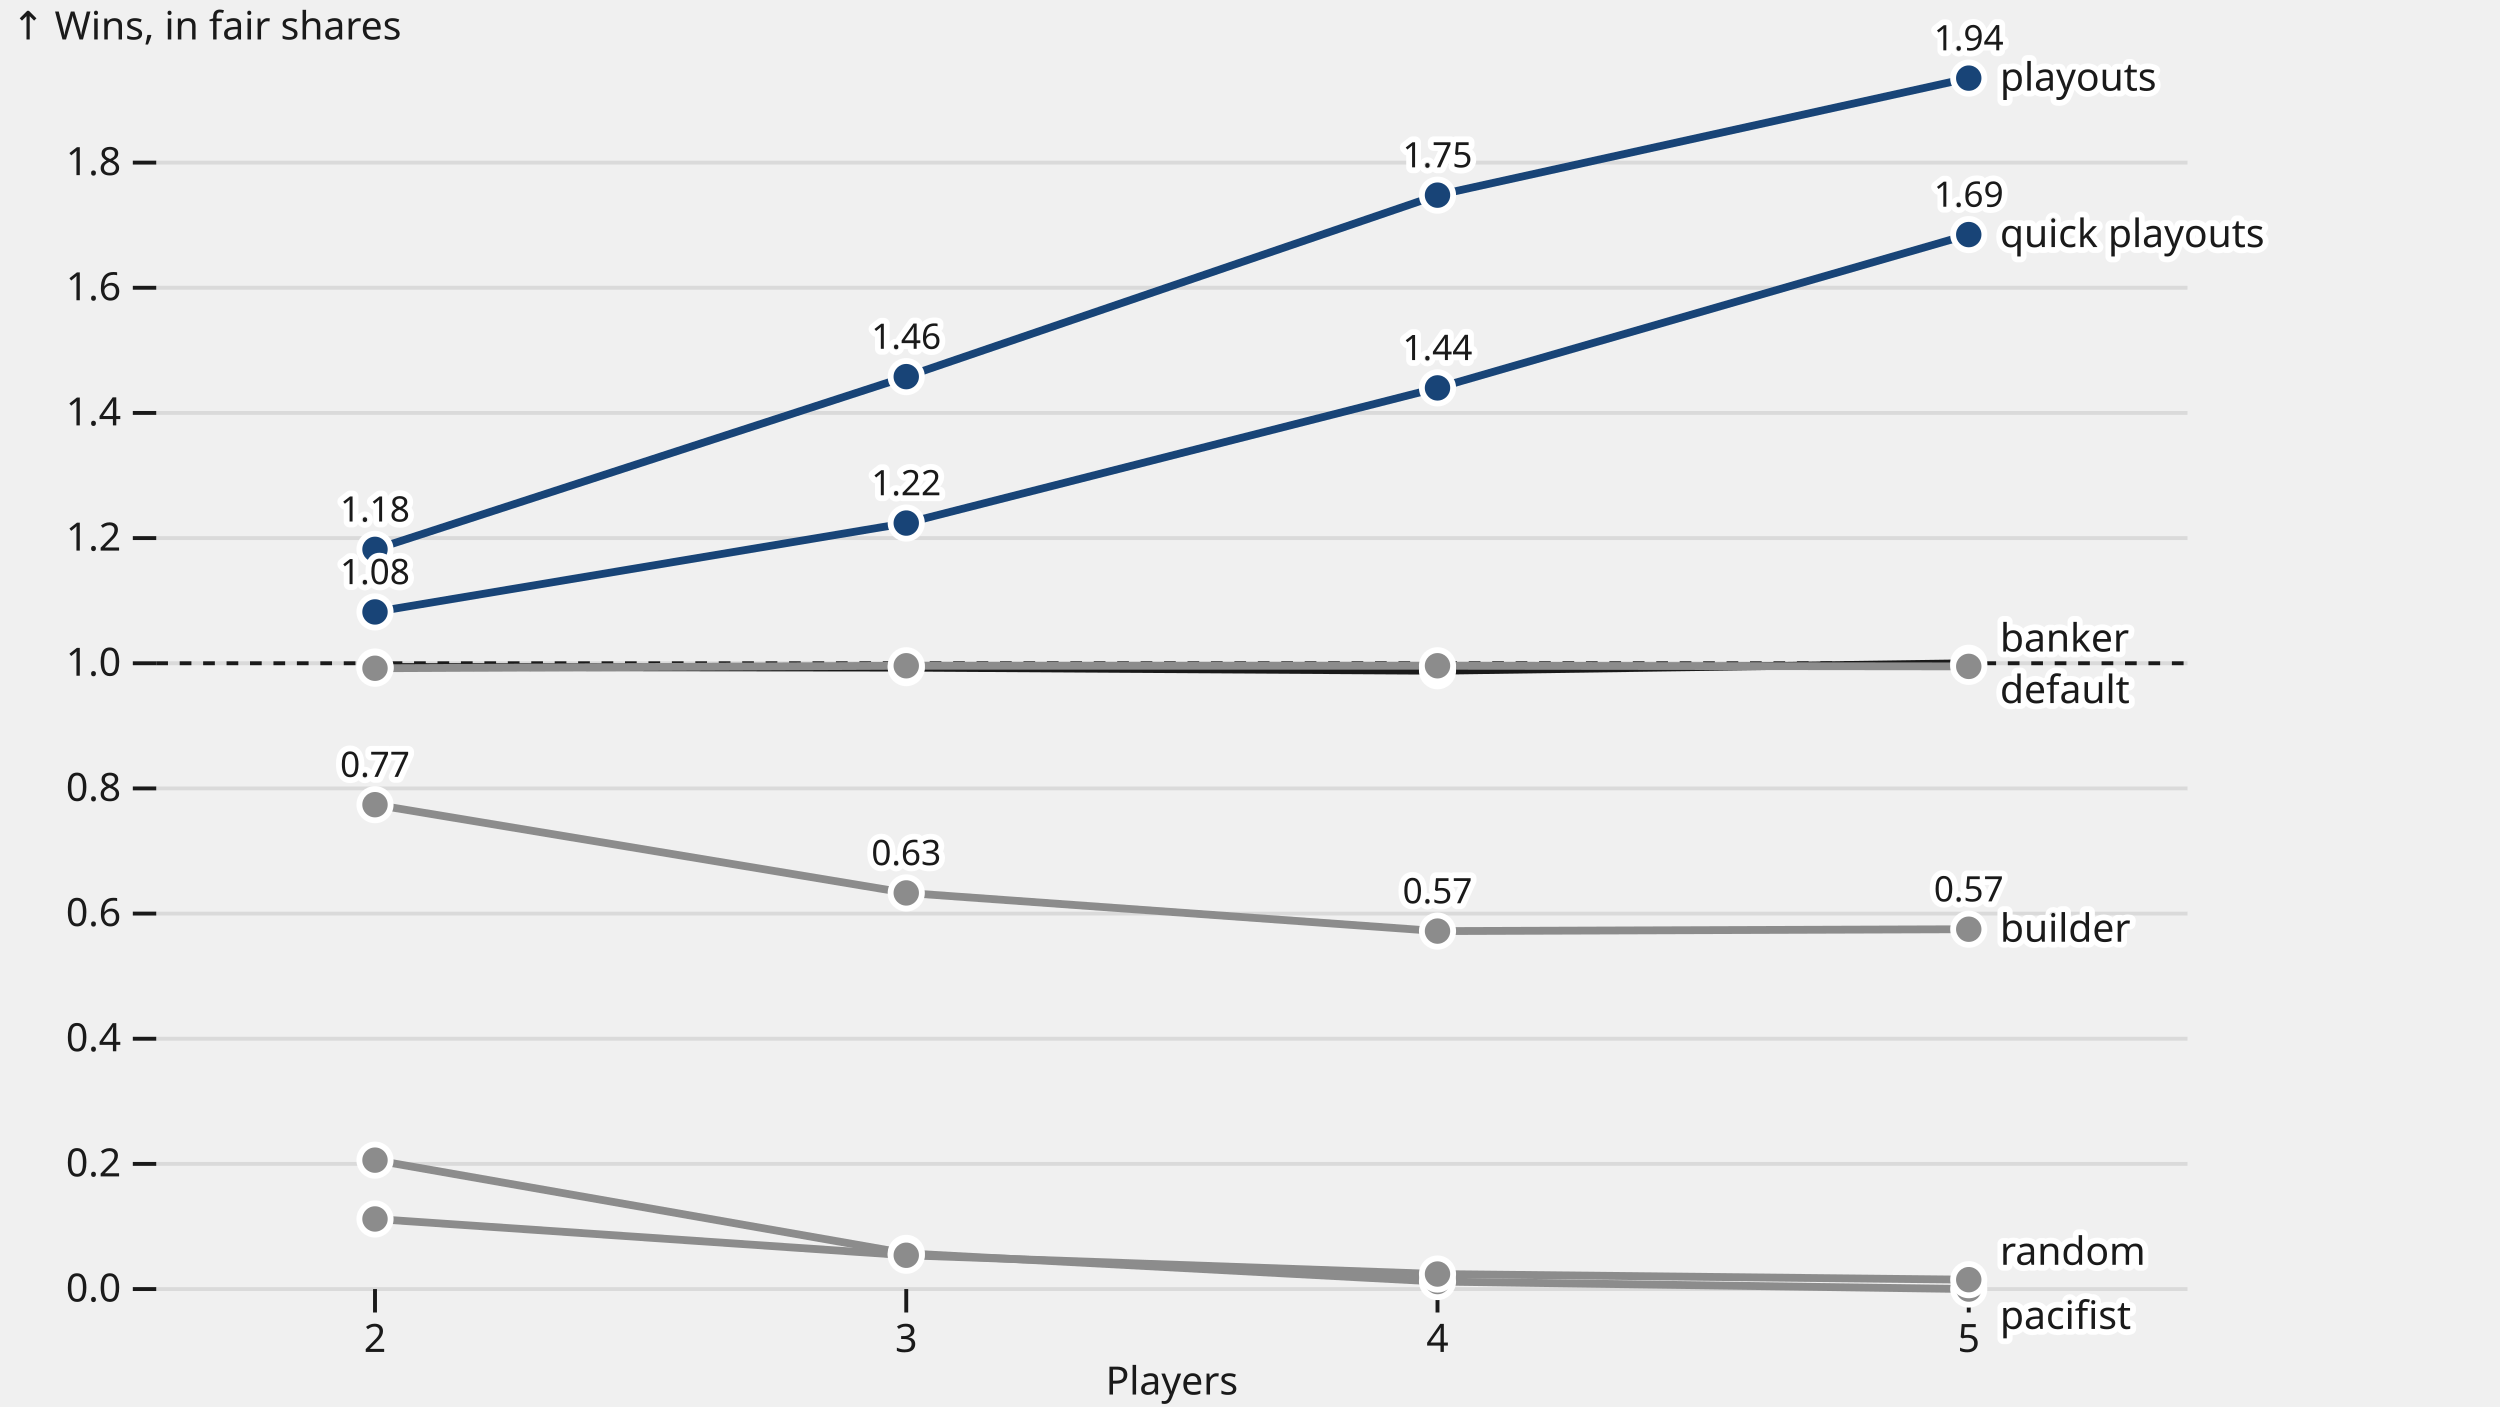
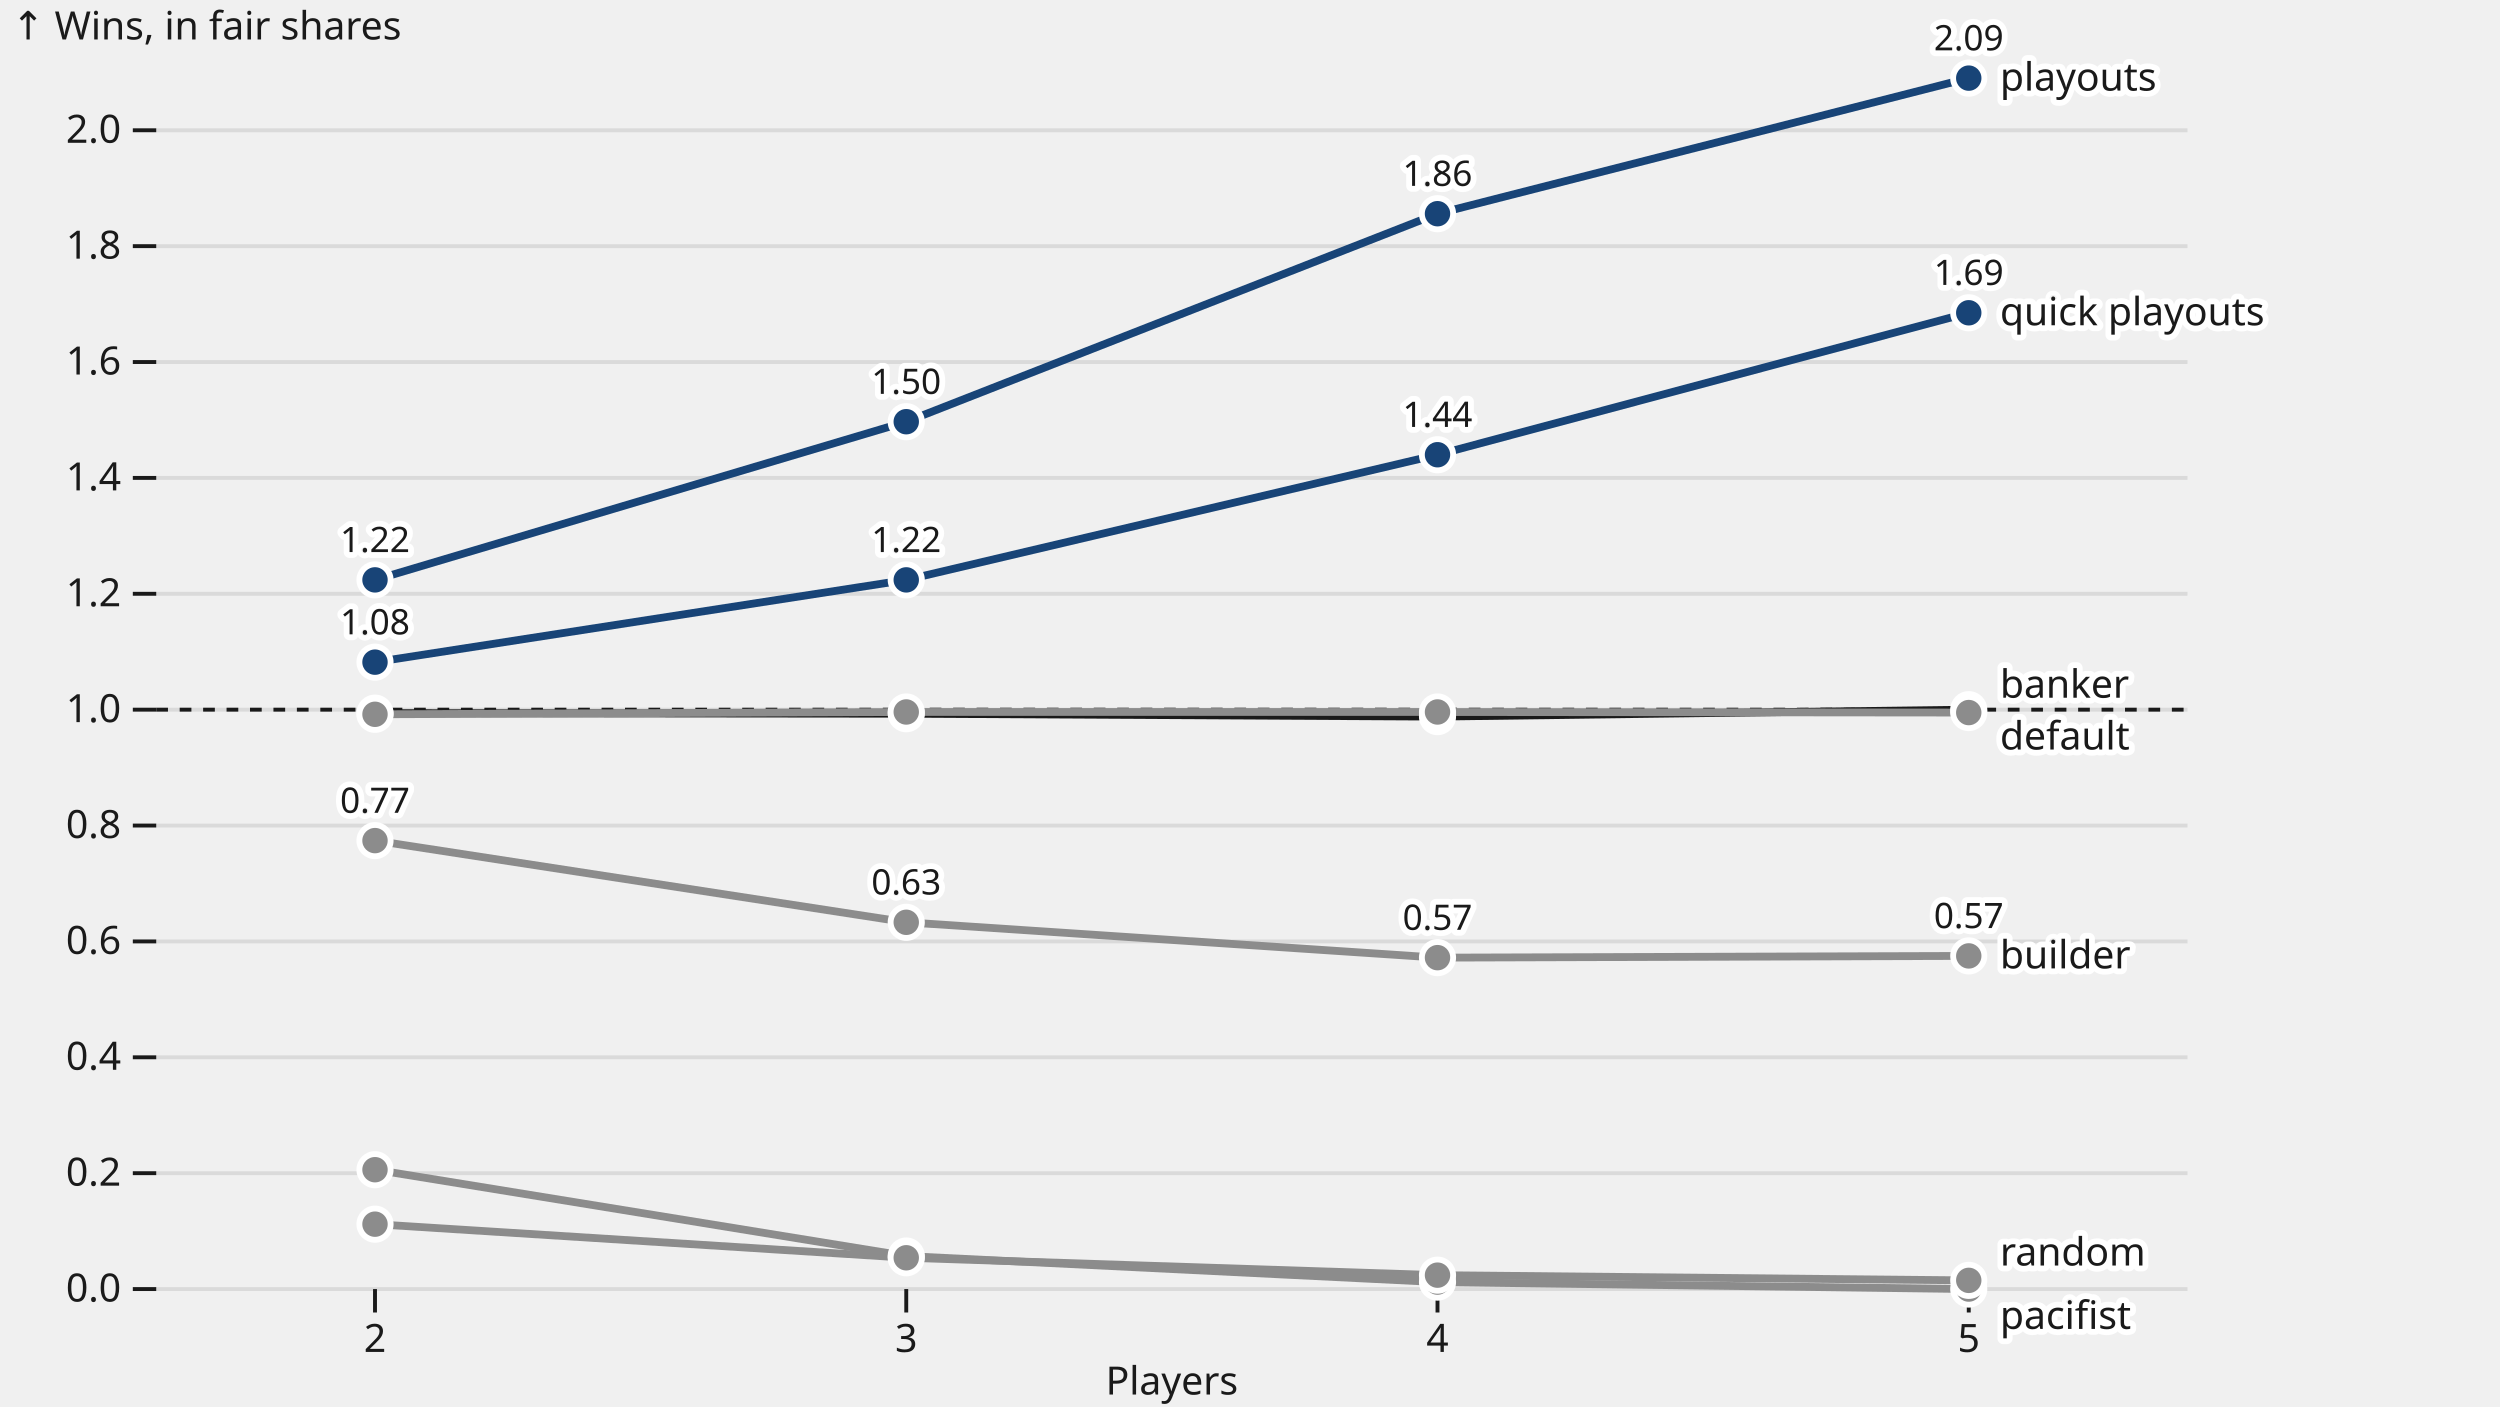
<svg xmlns="http://www.w3.org/2000/svg" class="plot-d6a7b5" fill="currentColor" font-family="system-ui, sans-serif" font-size="10" text-anchor="middle" width="640" height="360" viewBox="0 0 640 360" style="background: rgb(255, 255, 255); color: rgb(26, 26, 26);">
  <style>@media (prefers-color-scheme: dark) { :root { filter: invert(1) hue-rotate(180deg); background: none !important } }</style>
  <style>:where(.plot-d6a7b5) {
  --plot-background: white;
  display: block;
  height: auto;
  height: intrinsic;
  max-width: 100%;
}
:where(.plot-d6a7b5 text),
:where(.plot-d6a7b5 tspan) {
  white-space: pre;
}</style>
  <g aria-label="y-grid" aria-hidden="true" stroke="currentColor" stroke-opacity="0.1">
    <line x1="40" x2="560" y1="330" y2="330" />
-     <line x1="40" x2="560" y1="297.959" y2="297.959" />
-     <line x1="40" x2="560" y1="265.917" y2="265.917" />
-     <line x1="40" x2="560" y1="233.876" y2="233.876" />
-     <line x1="40" x2="560" y1="201.835" y2="201.835" />
-     <line x1="40" x2="560" y1="169.793" y2="169.793" />
-     <line x1="40" x2="560" y1="137.752" y2="137.752" />
-     <line x1="40" x2="560" y1="105.711" y2="105.711" />
-     <line x1="40" x2="560" y1="73.669" y2="73.669" />
-     <line x1="40" x2="560" y1="41.628" y2="41.628" />
+     <line x1="40" x2="560" y1="300.335" y2="300.335" />
+     <line x1="40" x2="560" y1="270.67" y2="270.67" />
+     <line x1="40" x2="560" y1="241.005" y2="241.005" />
+     <line x1="40" x2="560" y1="211.34" y2="211.34" />
+     <line x1="40" x2="560" y1="181.675" y2="181.675" />
+     <line x1="40" x2="560" y1="152.01" y2="152.01" />
+     <line x1="40" x2="560" y1="122.344" y2="122.344" />
+     <line x1="40" x2="560" y1="92.679" y2="92.679" />
+     <line x1="40" x2="560" y1="63.014" y2="63.014" />
+     <line x1="40" x2="560" y1="33.349" y2="33.349" />
  </g>
  <g aria-label="y-axis tick" aria-hidden="true" fill="none" stroke="currentColor">
    <path transform="translate(40,330)" d="M0,0L-6,0" />
-     <path transform="translate(40,297.9587)" d="M0,0L-6,0" />
-     <path transform="translate(40,265.9173)" d="M0,0L-6,0" />
-     <path transform="translate(40,233.876)" d="M0,0L-6,0" />
-     <path transform="translate(40,201.8346)" d="M0,0L-6,0" />
-     <path transform="translate(40,169.7933)" d="M0,0L-6,0" />
-     <path transform="translate(40,137.7519)" d="M0,0L-6,0" />
-     <path transform="translate(40,105.7106)" d="M0,0L-6,0" />
-     <path transform="translate(40,73.66925)" d="M0,0L-6,0" />
-     <path transform="translate(40,41.62791)" d="M0,0L-6,0" />
+     <path transform="translate(40,300.3349)" d="M0,0L-6,0" />
+     <path transform="translate(40,270.6699)" d="M0,0L-6,0" />
+     <path transform="translate(40,241.0048)" d="M0,0L-6,0" />
+     <path transform="translate(40,211.3397)" d="M0,0L-6,0" />
+     <path transform="translate(40,181.6746)" d="M0,0L-6,0" />
+     <path transform="translate(40,152.0096)" d="M0,0L-6,0" />
+     <path transform="translate(40,122.3445)" d="M0,0L-6,0" />
+     <path transform="translate(40,92.67943)" d="M0,0L-6,0" />
+     <path transform="translate(40,63.01435)" d="M0,0L-6,0" />
+     <path transform="translate(40,33.34928)" d="M0,0L-6,0" />
  </g>
  <g aria-label="y-axis tick label" text-anchor="end" font-variant="tabular-nums" transform="translate(-9,0)">
    <text y="0.32em" transform="translate(40,330)">0.0</text>
-     <text y="0.32em" transform="translate(40,297.9587)">0.2</text>
-     <text y="0.32em" transform="translate(40,265.9173)">0.4</text>
-     <text y="0.32em" transform="translate(40,233.876)">0.6</text>
-     <text y="0.32em" transform="translate(40,201.8346)">0.8</text>
-     <text y="0.32em" transform="translate(40,169.7933)">1.0</text>
-     <text y="0.32em" transform="translate(40,137.7519)">1.2</text>
-     <text y="0.32em" transform="translate(40,105.7106)">1.4</text>
-     <text y="0.32em" transform="translate(40,73.66925)">1.6</text>
-     <text y="0.32em" transform="translate(40,41.62791)">1.8</text>
+     <text y="0.32em" transform="translate(40,300.3349)">0.2</text>
+     <text y="0.32em" transform="translate(40,270.6699)">0.4</text>
+     <text y="0.32em" transform="translate(40,241.0048)">0.6</text>
+     <text y="0.32em" transform="translate(40,211.3397)">0.8</text>
+     <text y="0.32em" transform="translate(40,181.6746)">1.0</text>
+     <text y="0.32em" transform="translate(40,152.0096)">1.2</text>
+     <text y="0.32em" transform="translate(40,122.3445)">1.4</text>
+     <text y="0.32em" transform="translate(40,92.67943)">1.6</text>
+     <text y="0.32em" transform="translate(40,63.01435)">1.8</text>
+     <text y="0.32em" transform="translate(40,33.34928)">2.0</text>
  </g>
  <g aria-label="y-axis label" text-anchor="start" transform="translate(-37,-17)">
    <text y="0.71em" transform="translate(40,20)">↑ Wins, in fair shares</text>
  </g>
  <g aria-label="x-axis tick" aria-hidden="true" fill="none" stroke="currentColor">
    <path transform="translate(96,330)" d="M0,0L0,6" />
    <path transform="translate(232,330)" d="M0,0L0,6" />
    <path transform="translate(368,330)" d="M0,0L0,6" />
    <path transform="translate(504,330)" d="M0,0L0,6" />
  </g>
  <g aria-label="x-axis tick label" transform="translate(0,9)">
    <text y="0.71em" transform="translate(96,330)">2</text>
    <text y="0.71em" transform="translate(232,330)">3</text>
    <text y="0.71em" transform="translate(368,330)">4</text>
    <text y="0.71em" transform="translate(504,330)">5</text>
  </g>
  <g aria-label="x-axis label" transform="translate(0,27)">
    <text transform="translate(300,330)">Players</text>
  </g>
  <g aria-label="rule" stroke="#1a1a1a" stroke-dasharray="3,3">
-     <line x1="40" x2="560" y1="169.793" y2="169.793" />
+     <line x1="40" x2="560" y1="181.675" y2="181.675" />
  </g>
  <g aria-label="line" fill="none" stroke-width="2" stroke-linejoin="round" stroke-linecap="round">
-     <path stroke="#1a1a1a" d="M96,170.755L232,170.915L368,171.716L504,169.793" />
-     <path stroke="#8c8c8c" d="M96,206L232,228.589L368,238.362L504,237.881" />
-     <path stroke="#8c8c8c" d="M96,171.075L232,170.434L368,170.434L504,170.594" />
-     <path stroke="#8c8c8c" d="M96,296.997L232,320.868L368,328.078L504,330" />
-     <path stroke="#8c8c8c" d="M96,312.057L232,321.349L368,326.155L504,327.597" />
-     <path stroke="#184477" d="M96,140.636L232,96.419L368,49.959L504,20" />
-     <path stroke="#184477" d="M96,156.656L232,133.907L368,99.302L504,60.052" />
+     <path stroke="#1a1a1a" d="M96,182.565L232,182.713L368,183.455L504,181.675" />
+     <path stroke="#8c8c8c" d="M96,215.196L232,236.11L368,245.158L504,244.713" />
+     <path stroke="#8c8c8c" d="M96,182.861L232,182.268L368,182.268L504,182.416" />
+     <path stroke="#8c8c8c" d="M96,299.445L232,321.545L368,328.22L504,330" />
+     <path stroke="#8c8c8c" d="M96,313.388L232,321.99L368,326.44L504,327.775" />
+     <path stroke="#184477" d="M96,148.45L232,107.957L368,54.708L504,20" />
+     <path stroke="#184477" d="M96,169.512L232,148.45L368,116.411L504,80.072" />
  </g>
  <g aria-label="dot" stroke="#ffffff" stroke-width="1.5">
-     <circle cx="96" cy="170.755" r="4" fill="#1a1a1a" />
-     <circle cx="232" cy="170.915" r="4" fill="#1a1a1a" />
-     <circle cx="368" cy="171.716" r="4" fill="#1a1a1a" />
-     <circle cx="504" cy="169.793" r="4" fill="#1a1a1a" />
-     <circle cx="96" cy="206" r="4" fill="#8c8c8c" />
-     <circle cx="232" cy="228.589" r="4" fill="#8c8c8c" />
-     <circle cx="368" cy="238.362" r="4" fill="#8c8c8c" />
-     <circle cx="504" cy="237.881" r="4" fill="#8c8c8c" />
-     <circle cx="96" cy="171.075" r="4" fill="#8c8c8c" />
-     <circle cx="232" cy="170.434" r="4" fill="#8c8c8c" />
-     <circle cx="368" cy="170.434" r="4" fill="#8c8c8c" />
-     <circle cx="504" cy="170.594" r="4" fill="#8c8c8c" />
-     <circle cx="96" cy="296.997" r="4" fill="#8c8c8c" />
-     <circle cx="232" cy="320.868" r="4" fill="#8c8c8c" />
-     <circle cx="368" cy="328.078" r="4" fill="#8c8c8c" />
+     <circle cx="96" cy="182.565" r="4" fill="#1a1a1a" />
+     <circle cx="232" cy="182.713" r="4" fill="#1a1a1a" />
+     <circle cx="368" cy="183.455" r="4" fill="#1a1a1a" />
+     <circle cx="504" cy="181.675" r="4" fill="#1a1a1a" />
+     <circle cx="96" cy="215.196" r="4" fill="#8c8c8c" />
+     <circle cx="232" cy="236.11" r="4" fill="#8c8c8c" />
+     <circle cx="368" cy="245.158" r="4" fill="#8c8c8c" />
+     <circle cx="504" cy="244.713" r="4" fill="#8c8c8c" />
+     <circle cx="96" cy="182.861" r="4" fill="#8c8c8c" />
+     <circle cx="232" cy="182.268" r="4" fill="#8c8c8c" />
+     <circle cx="368" cy="182.268" r="4" fill="#8c8c8c" />
+     <circle cx="504" cy="182.416" r="4" fill="#8c8c8c" />
+     <circle cx="96" cy="299.445" r="4" fill="#8c8c8c" />
+     <circle cx="232" cy="321.545" r="4" fill="#8c8c8c" />
+     <circle cx="368" cy="328.22" r="4" fill="#8c8c8c" />
    <circle cx="504" cy="330" r="4" fill="#8c8c8c" />
-     <circle cx="96" cy="312.057" r="4" fill="#8c8c8c" />
-     <circle cx="232" cy="321.349" r="4" fill="#8c8c8c" />
-     <circle cx="368" cy="326.155" r="4" fill="#8c8c8c" />
-     <circle cx="504" cy="327.597" r="4" fill="#8c8c8c" />
-     <circle cx="96" cy="140.636" r="4" fill="#184477" />
-     <circle cx="232" cy="96.419" r="4" fill="#184477" />
-     <circle cx="368" cy="49.959" r="4" fill="#184477" />
+     <circle cx="96" cy="313.388" r="4" fill="#8c8c8c" />
+     <circle cx="232" cy="321.99" r="4" fill="#8c8c8c" />
+     <circle cx="368" cy="326.44" r="4" fill="#8c8c8c" />
+     <circle cx="504" cy="327.775" r="4" fill="#8c8c8c" />
+     <circle cx="96" cy="148.45" r="4" fill="#184477" />
+     <circle cx="232" cy="107.957" r="4" fill="#184477" />
+     <circle cx="368" cy="54.708" r="4" fill="#184477" />
    <circle cx="504" cy="20" r="4" fill="#184477" />
-     <circle cx="96" cy="156.656" r="4" fill="#184477" />
-     <circle cx="232" cy="133.907" r="4" fill="#184477" />
-     <circle cx="368" cy="99.302" r="4" fill="#184477" />
-     <circle cx="504" cy="60.052" r="4" fill="#184477" />
+     <circle cx="96" cy="169.512" r="4" fill="#184477" />
+     <circle cx="232" cy="148.45" r="4" fill="#184477" />
+     <circle cx="368" cy="116.411" r="4" fill="#184477" />
+     <circle cx="504" cy="80.072" r="4" fill="#184477" />
  </g>
  <g aria-label="text" stroke="#ffffff" stroke-width="3" stroke-linejoin="round" paint-order="stroke" font-size="9" transform="translate(0,-10)">
-     <text y="0.32em" transform="translate(96,206)">0.77</text>
-     <text y="0.32em" transform="translate(232,228.5891)">0.63</text>
-     <text y="0.32em" transform="translate(368,238.3618)">0.57</text>
-     <text y="0.32em" transform="translate(504,237.8811)">0.57</text>
-     <text y="0.32em" transform="translate(96,140.6357)">1.18</text>
-     <text y="0.32em" transform="translate(232,96.4186)">1.46</text>
-     <text y="0.32em" transform="translate(368,49.95866)">1.75</text>
-     <text y="0.32em" transform="translate(504,20)">1.94</text>
-     <text y="0.32em" transform="translate(96,156.6563)">1.08</text>
-     <text y="0.32em" transform="translate(232,133.907)">1.22</text>
-     <text y="0.32em" transform="translate(368,99.30233)">1.44</text>
-     <text y="0.32em" transform="translate(504,60.05168)">1.69</text>
+     <text y="0.32em" transform="translate(96,215.1962)">0.77</text>
+     <text y="0.32em" transform="translate(232,236.11)">0.63</text>
+     <text y="0.32em" transform="translate(368,245.1579)">0.57</text>
+     <text y="0.32em" transform="translate(504,244.7129)">0.57</text>
+     <text y="0.32em" transform="translate(96,148.4498)">1.22</text>
+     <text y="0.32em" transform="translate(232,107.9569)">1.50</text>
+     <text y="0.32em" transform="translate(368,54.70813)">1.86</text>
+     <text y="0.32em" transform="translate(504,20)">2.09</text>
+     <text y="0.32em" transform="translate(96,169.512)">1.08</text>
+     <text y="0.32em" transform="translate(232,148.4498)">1.22</text>
+     <text y="0.32em" transform="translate(368,116.4115)">1.44</text>
+     <text y="0.32em" transform="translate(504,80.07177)">1.69</text>
  </g>
  <g aria-label="text" stroke="#ffffff" stroke-width="3" stroke-linejoin="round" paint-order="stroke" text-anchor="start" transform="translate(8,-7)">
-     <text y="0.32em" transform="translate(504,170.5943)">banker</text>
-     <text y="0.32em" transform="translate(504,327.5969)">random</text>
+     <text y="0.32em" transform="translate(504,182.4163)">banker</text>
+     <text y="0.32em" transform="translate(504,327.7751)">random</text>
  </g>
  <g aria-label="text" stroke="#ffffff" stroke-width="3" stroke-linejoin="round" paint-order="stroke" text-anchor="start" transform="translate(8,0)">
-     <text y="0.32em" transform="translate(504,237.8811)">builder</text>
+     <text y="0.32em" transform="translate(504,244.7129)">builder</text>
    <text y="0.32em" transform="translate(504,20)">playouts</text>
-     <text y="0.32em" transform="translate(504,60.05168)">quick playouts</text>
+     <text y="0.32em" transform="translate(504,80.07177)">quick playouts</text>
  </g>
  <g aria-label="text" stroke="#ffffff" stroke-width="3" stroke-linejoin="round" paint-order="stroke" text-anchor="start" transform="translate(8,7)">
-     <text y="0.32em" transform="translate(504,169.7933)">default</text>
+     <text y="0.32em" transform="translate(504,181.6746)">default</text>
    <text y="0.32em" transform="translate(504,330)">pacifist</text>
  </g>
</svg>
